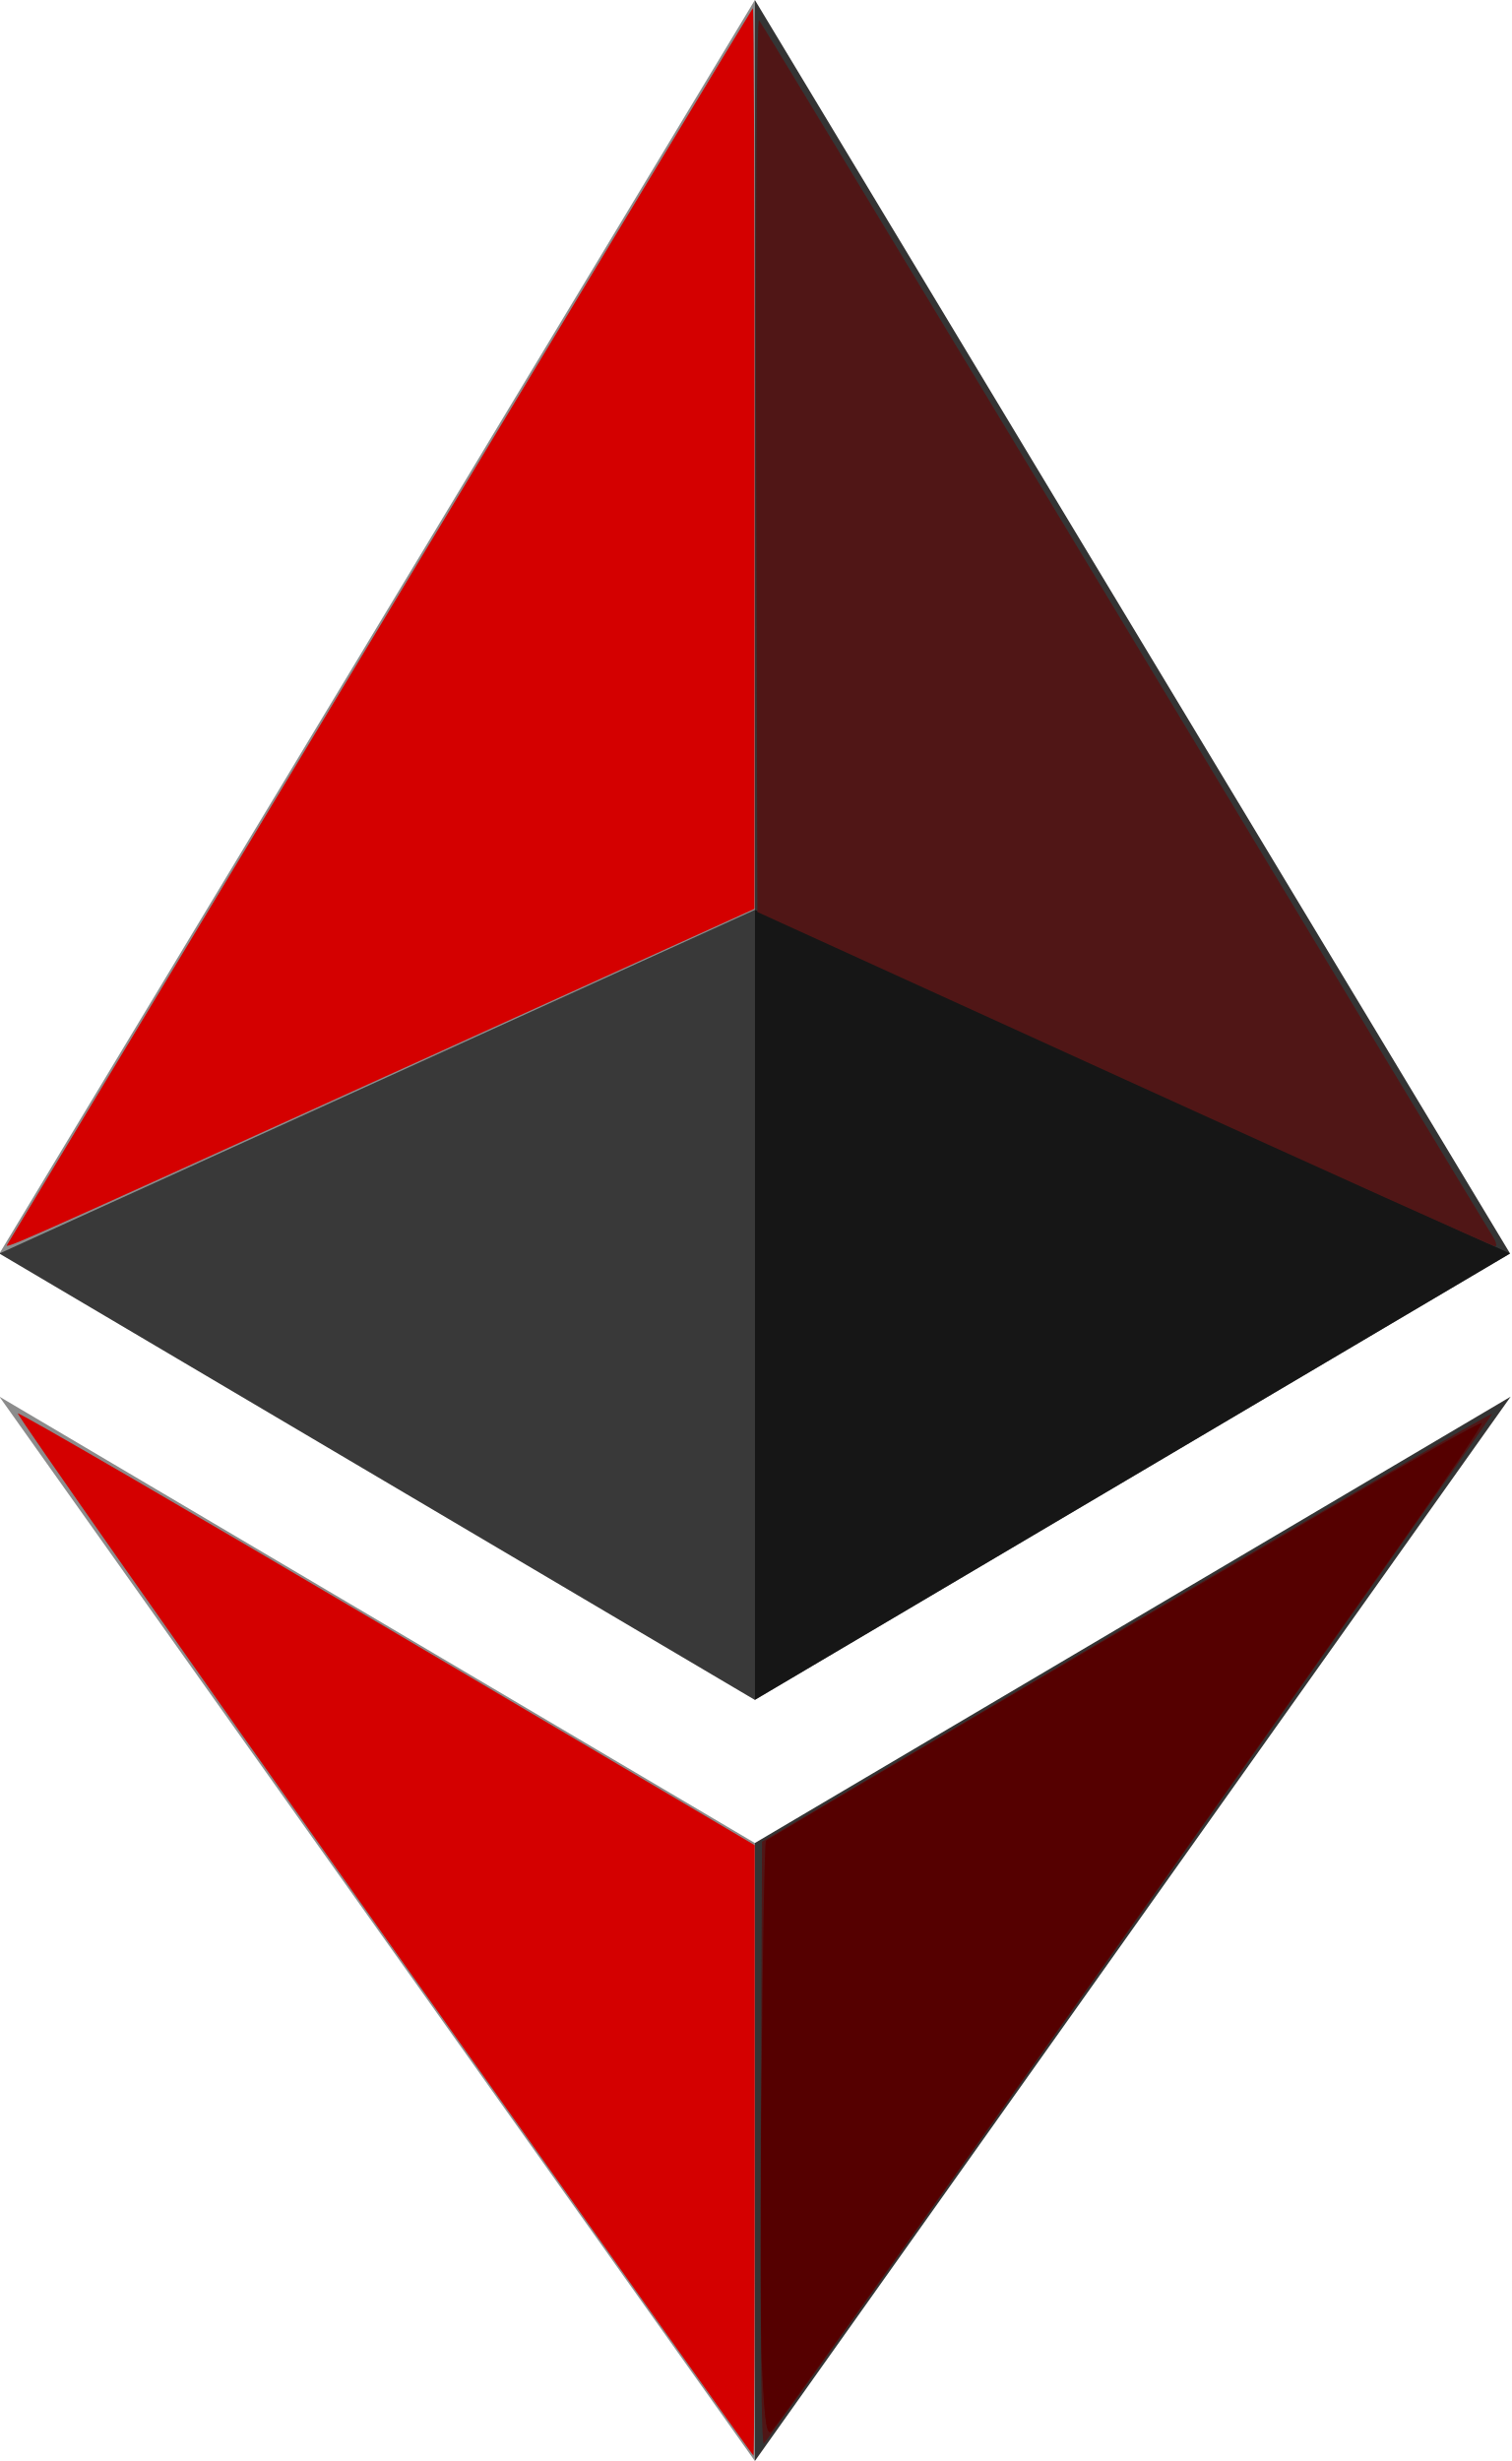
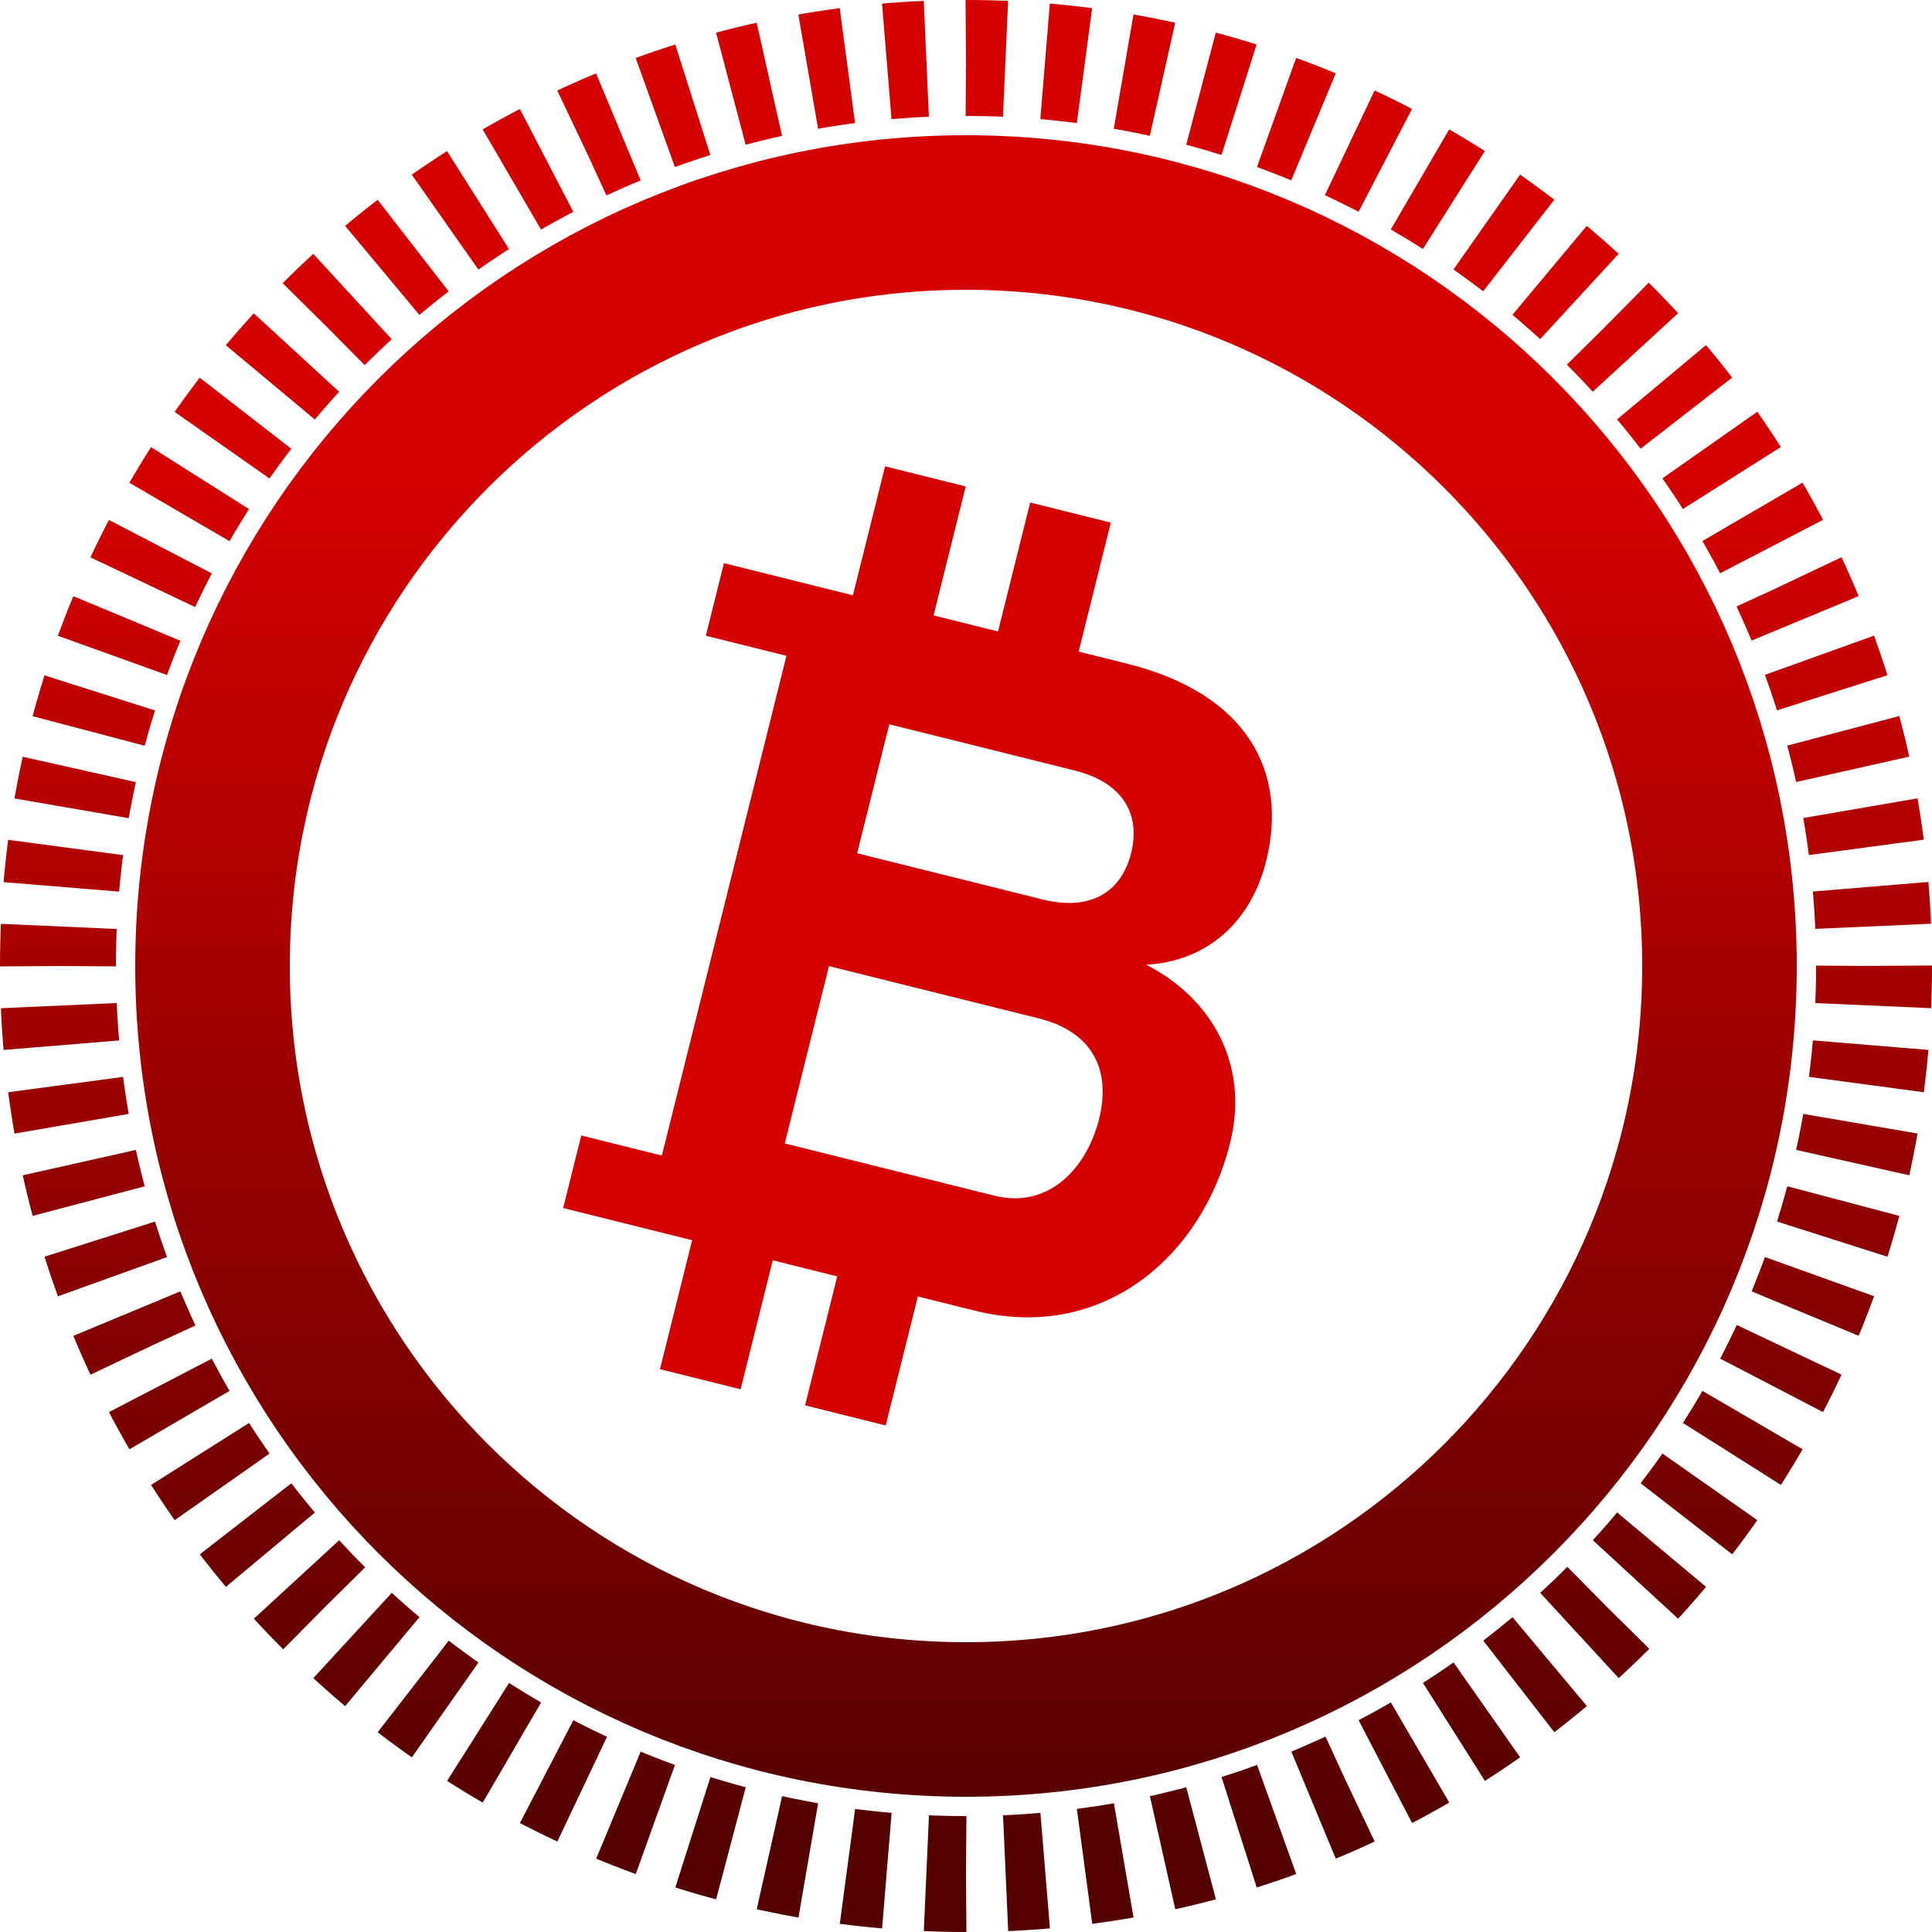
- <svg xmlns="http://www.w3.org/2000/svg" xmlns:xlink="http://www.w3.org/1999/xlink" version="1.1" height="1062.198" width="652.29" viewBox="0 0 508.76 828.7" id="Layer_1">
-   <defs id="defs3817" />
-   <style id="style3760">.st0{fill:#3c3c3b}.st1{opacity:.6}.st2{clip-path:url(#SVGID_2_);fill:#010101}.st3{opacity:.45}.st4{clip-path:url(#SVGID_4_);fill:#010101}.st5{opacity:.8}.st6,.st7,.st8{clip-path:url(#SVGID_6_);fill:#010101}.st7,.st8{clip-path:url(#SVGID_8_)}.st8{clip-path:url(#SVGID_10_)}</style>
-   <g transform="translate(-720.8687)" style="opacity:0.6" id="g3772" class="st1">
-     <defs id="defs3765">
-       <path d="m 720.6,306.4 h 508.7 v 266 H 720.6 Z" id="SVGID_1_" />
-     </defs>
-     <clipPath id="SVGID_2_">
-       <use height="100%" width="100%" y="0" x="0" style="overflow:visible" id="use3767" overflow="visible" xlink:href="#SVGID_1_" />
-     </clipPath>
-     <path style="fill:#010101" id="path3770" clip-path="url(#SVGID_2_)" d="M 975,306.4 720.6,422.1 975,572.4 1229.3,422.1 Z" class="st2" />
+ <svg xmlns="http://www.w3.org/2000/svg" viewBox="0 0 100 100">
+   <defs>
+     <linearGradient id="heat" gradientUnits="userSpaceOnUse" x1="0" y1="100" x2="0" y2="0">
+       <stop offset=".05" stop-color="#550000" />
+       <stop offset=".75" stop-color="#d40000" />
+     </linearGradient>
+   </defs>
+   <g fill="none" stroke="url(#heat)">
+     <circle cx="50" cy="50" r="39" stroke-width="8" />
+     <circle cx="50" cy="50" r="47" stroke-width="6" stroke-dasharray="2.051" />
  </g>
-   <g transform="translate(-720.8687)" style="opacity:0.45" id="g3782" class="st3">
-     <defs id="defs3775">
-       <path d="M 720.6,0 H 975 V 572.4 H 720.6 Z" id="SVGID_3_" />
-     </defs>
-     <clipPath id="SVGID_4_">
-       <use height="100%" width="100%" y="0" x="0" style="overflow:visible" id="use3777" overflow="visible" xlink:href="#SVGID_3_" />
-     </clipPath>
-     <path style="fill:#010101" id="path3780" clip-path="url(#SVGID_4_)" d="M 720.6,422.1 975,572.4 V 0 Z" class="st4" />
+   <g fill="#d40000" transform="translate(50 50) rotate(14) scale(.86) translate(-50 -50)">
+     <path fill-rule="evenodd" d="M30 30H55C62.5 30 66 34 66 39.5C66 43.5 63.8 46.3 60.5 47.3C64.8 48.3 68 51.6 68 56.5C68 63.5 63.5 70 55.5 70H30V65.5H35V34.5H30ZM42 37H53.5C56.5 37 58 38.6 58 41C58 43.4 56.5 45 53.5 45H42ZM42 52H55C58.4 52 60 54 60 57C60 60 58.4 63 55 63H42Z" />
+     <path d="M38 22H43V31H38ZM47 22H52V31H47ZM38 69H43V78H38ZM47 69H52V78H47Z" />
  </g>
-   <g transform="translate(-720.8687)" style="opacity:0.8" id="g3792" class="st5">
-     <defs id="defs3785">
-       <path d="m 975,0 h 254.4 V 572.4 H 975 Z" id="SVGID_5_" />
-     </defs>
-     <clipPath id="SVGID_6_">
-       <use height="100%" width="100%" y="0" x="0" style="overflow:visible" id="use3787" overflow="visible" xlink:href="#SVGID_5_" />
-     </clipPath>
-     <path style="fill:#010101" id="path3790" clip-path="url(#SVGID_6_)" d="M 975,0 V 572.4 L 1229.3,422.1 Z" class="st6" />
-   </g>
-   <g transform="translate(-720.8687)" style="opacity:0.45" id="g3802" class="st3">
-     <defs id="defs3795">
-       <path d="M 720.6,470.3 H 975 V 828.7 H 720.6 Z" id="SVGID_7_" />
-     </defs>
-     <clipPath id="SVGID_8_">
-       <use height="100%" width="100%" y="0" x="0" style="overflow:visible" id="use3797" overflow="visible" xlink:href="#SVGID_7_" />
-     </clipPath>
-     <path style="fill:#010101" id="path3800" clip-path="url(#SVGID_8_)" d="M 720.6,470.3 975,828.7 V 620.6 Z" class="st7" />
-   </g>
-   <g transform="translate(-720.8687)" style="opacity:0.8" id="g3812" class="st5">
-     <defs id="defs3805">
-       <path d="m 975,470.3 h 254.5 V 828.7 H 975 Z" id="SVGID_9_" />
-     </defs>
-     <clipPath id="SVGID_10_">
-       <use height="100%" width="100%" y="0" x="0" style="overflow:visible" id="use3807" overflow="visible" xlink:href="#SVGID_9_" />
-     </clipPath>
-     <path style="fill:#010101" id="path3810" clip-path="url(#SVGID_10_)" d="M 975,620.6 V 828.7 L 1229.5,470.3 Z" class="st8" />
-   </g>
-   <path id="path3989" d="M 2.598,418.705 C 3.076,417.914 59.568,324.154 128.136,210.351 196.704,96.547 253.092,3.128 253.443,2.753 c 0.351,-0.375 0.615,67.711 0.586,151.302 l -0.052,151.983 -124.252,56.429 C -3.546,422.992 1.305,420.846 2.598,418.705 Z" style="fill:#d40000;stroke-width:1.636" />
-   <path id="path3991" d="M 378.47,363.382 254.975,307.109 254.557,156.163 c -0.23,-83.02 0.206,-150.243 0.968,-149.383 0.762,0.859 56.089,92.466 122.948,203.571 66.86,111.105 122.634,203.665 123.942,205.689 1.309,2.024 1.742,3.666 0.964,3.648 -0.778,-0.018 -56.988,-25.355 -124.91,-56.305 z" style="fill:#501616;stroke-width:1.636" />
-   <path id="path3993" d="" style="fill:#501616;stroke-width:1.636" />
-   <path id="path3995" d="m 256.113,722.291 0.421,-102.125 122.562,-72.395 c 67.409,-39.817 122.88,-72.078 123.268,-71.69 0.595,0.595 -240.97,342.2 -245.216,346.769 -0.852,0.916 -1.281,-40.81 -1.035,-100.559 z" style="fill:#501616;stroke-width:1.636" />
-   <path id="path3997" d="M 129.217,651.772 C 60.991,555.487 5.514,476.365 5.935,475.945 6.355,475.524 62.36,508.066 130.39,548.26 l 123.691,73.079 v 102.835 c 0,56.559 -0.184,102.796 -0.409,102.748 -0.225,-0.048 -56.23,-78.865 -124.456,-175.15 z" style="fill:#d40000;stroke-width:1.636" />
-   <path id="path4001" d="m 256.484,796.511 c -0.988,-19.581 0.269,-175.546 1.424,-176.701 0.624,-0.624 135.585,-80.212 187.312,-110.46 29.108,-17.021 53.264,-30.606 53.681,-30.189 0.417,0.417 -11.564,18.312 -26.625,39.767 -73.778,105.101 -209.568,296.629 -212.458,299.665 -1.73,1.817 -2.331,-2.161 -3.336,-22.082 z" style="fill:#550000;stroke-width:1.636" />
-   <path id="path4005" d="m 258.5,817.658 c -2.149,-3.678 -2.964,-56.377 -1.899,-122.856 l 1.197,-74.788 9.182,-5.474 c 85.862,-51.185 228.199,-134.299 229.993,-134.299 1.79,0 -4.83,9.984 -37.417,56.432 -61.96,88.314 -189.791,268.667 -197.42,278.532 -1.589,2.054 -3.225,3.158 -3.637,2.454 z" style="fill:#550000;stroke-width:1.636" />
</svg>
